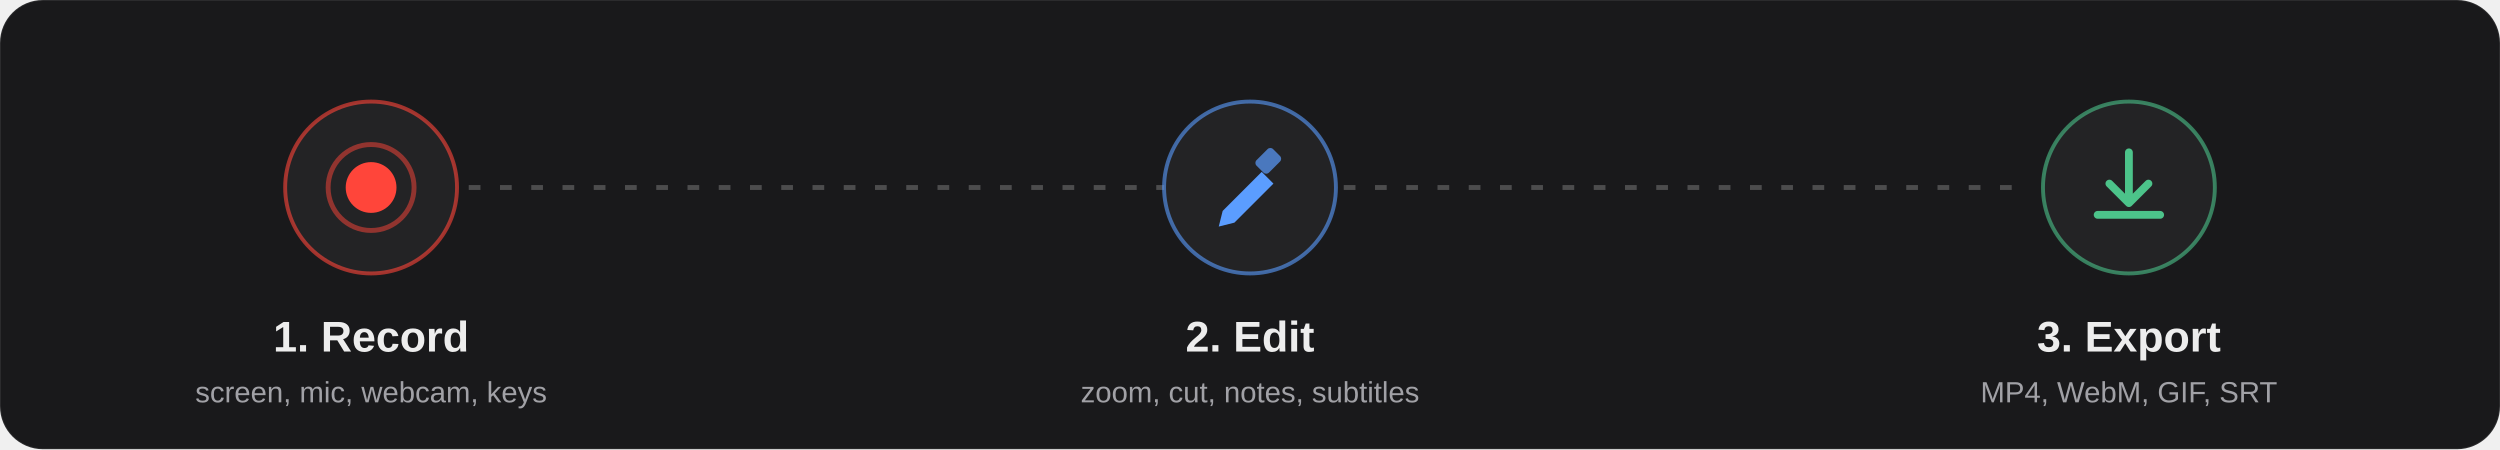
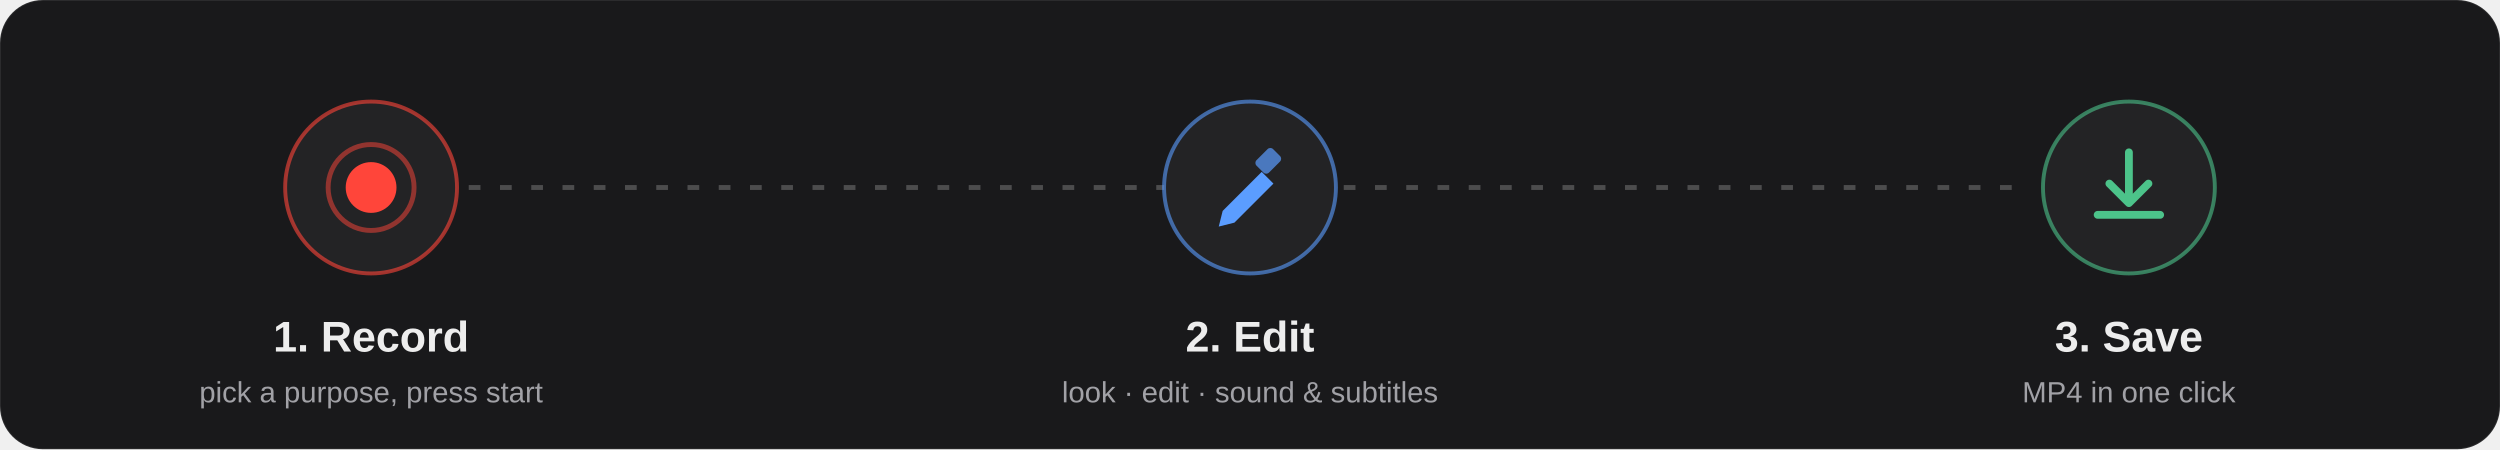
- <svg xmlns="http://www.w3.org/2000/svg" width="1280" height="230" viewBox="0 0 1280 230" role="img" aria-label="Record → Edit → Export">
+ <svg xmlns="http://www.w3.org/2000/svg" width="1280" height="230" viewBox="0 0 1280 230" role="img" aria-label="Record → Edit → Save">
  <style>
text{font-family:'Segoe UI Variable Display','Segoe UI',-apple-system,BlinkMacSystemFont,'Helvetica Neue',Arial,'Malgun Gothic','Apple SD Gothic Neo','Noto Sans CJK KR','Hiragino Sans','Microsoft YaHei',sans-serif}
.mono{font-family:'Cascadia Mono',Consolas,'SF Mono',Menlo,monospace}
*{transform-box:view-box}

.dash{stroke-dasharray:6 10;animation:dash 1.2s linear infinite}
@keyframes dash{to{stroke-dashoffset:-32}}
.dot{animation:dot 3.6s cubic-bezier(0.22,1,0.36,1) infinite}
@keyframes dot{0%{transform:translateX(0);opacity:0}8%{opacity:1}45%{transform:translateX(450px);opacity:1}50%{transform:translateX(450px);opacity:1}92%{transform:translateX(900px);opacity:1}100%{transform:translateX(900px);opacity:0}}
.node{animation:node 3.6s infinite}
.n1{animation-delay:1.6s}.n2{animation-delay:3.3s}
@keyframes node{0%,100%{transform:scale(1)}6%{transform:scale(1.08)}14%{transform:scale(1)}}
.halo{animation:halo 3.6s ease-out infinite;opacity:0}
.h1{animation-delay:1.6s}.h2{animation-delay:3.3s}
@keyframes halo{0%{opacity:0.6;transform:scale(0.9)}25%,100%{opacity:0;transform:scale(1.5)}}
@media (prefers-reduced-motion: reduce){*{animation:none!important}}
</style>
  <rect width="1280" height="230" rx="22" fill="#19191b" stroke="rgba(255,255,255,0.08)" />
  <line class="dash" x1="240" y1="96" x2="1040" y2="96" stroke="rgba(255,255,255,0.22)" stroke-width="2.5" />
  <circle class="dot" cx="190" cy="96" r="6" fill="#fff" />
  <g>
    <circle class="halo h0" style="transform-origin:190px 96px" cx="190" cy="96" r="44" fill="none" stroke="#ff453a" stroke-width="2" />
    <g class="node n0" style="transform-origin:190px 96px">
      <circle cx="190" cy="96" r="44" fill="#232325" stroke="#ff453a" stroke-opacity="0.6" stroke-width="2" />
      <g transform="translate(190,96)">
        <circle r="13" fill="#ff453a" />
        <circle r="22" fill="none" stroke="#ff453a" stroke-width="2.5" opacity="0.5" />
      </g>
    </g>
    <text x="190" y="180" text-anchor="middle" font-size="22" font-weight="700" fill="#ededed">1. Record</text>
-     <text x="190" y="206" text-anchor="middle" font-size="15" fill="#a1a1a6">screen, mic, webcam, keys</text>
+     <text x="190" y="206" text-anchor="middle" font-size="15" fill="#a1a1a6">pick a purpose, press start</text>
  </g>
  <g>
    <circle class="halo h1" style="transform-origin:640px 96px" cx="640" cy="96" r="44" fill="none" stroke="#5b9dff" stroke-width="2" />
    <g class="node n1" style="transform-origin:640px 96px">
      <circle cx="640" cy="96" r="44" fill="#232325" stroke="#5b9dff" stroke-opacity="0.6" stroke-width="2" />
      <g transform="translate(640,96)">
        <path d="M-14 12 L6 -8 L12 -2 L-8 18 L-16 20 Z" fill="#5b9dff" />
        <rect x="5" y="-20" width="9" height="12" rx="2" transform="rotate(45 9 -14)" fill="#5b9dff" opacity="0.7" />
      </g>
    </g>
    <text x="640" y="180" text-anchor="middle" font-size="22" font-weight="700" fill="#ededed">2. Edit</text>
-     <text x="640" y="206" text-anchor="middle" font-size="15" fill="#a1a1a6">zoom, cut, notes, subtitles</text>
+     <text x="640" y="206" text-anchor="middle" font-size="15" fill="#a1a1a6">look · edit · sound &amp; subtitles</text>
  </g>
  <g>
    <circle class="halo h2" style="transform-origin:1090px 96px" cx="1090" cy="96" r="44" fill="none" stroke="#4cc38a" stroke-width="2" />
    <g class="node n2" style="transform-origin:1090px 96px">
      <circle cx="1090" cy="96" r="44" fill="#232325" stroke="#4cc38a" stroke-opacity="0.6" stroke-width="2" />
      <g transform="translate(1090,96)">
        <path d="M0 -18 L0 8 M-10 -2 L0 8 L10 -2" fill="none" stroke="#4cc38a" stroke-width="4" stroke-linecap="round" stroke-linejoin="round" />
        <path d="M-16 14 L16 14" stroke="#4cc38a" stroke-width="4" stroke-linecap="round" />
      </g>
    </g>
-     <text x="1090" y="180" text-anchor="middle" font-size="22" font-weight="700" fill="#ededed">3. Export</text>
-     <text x="1090" y="206" text-anchor="middle" font-size="15" fill="#a1a1a6">MP4, WebM, GIF, SRT</text>
+     <text x="1090" y="180" text-anchor="middle" font-size="22" font-weight="700" fill="#ededed">3. Save</text>
+     <text x="1090" y="206" text-anchor="middle" font-size="15" fill="#a1a1a6">MP4 in one click</text>
  </g>
</svg>
